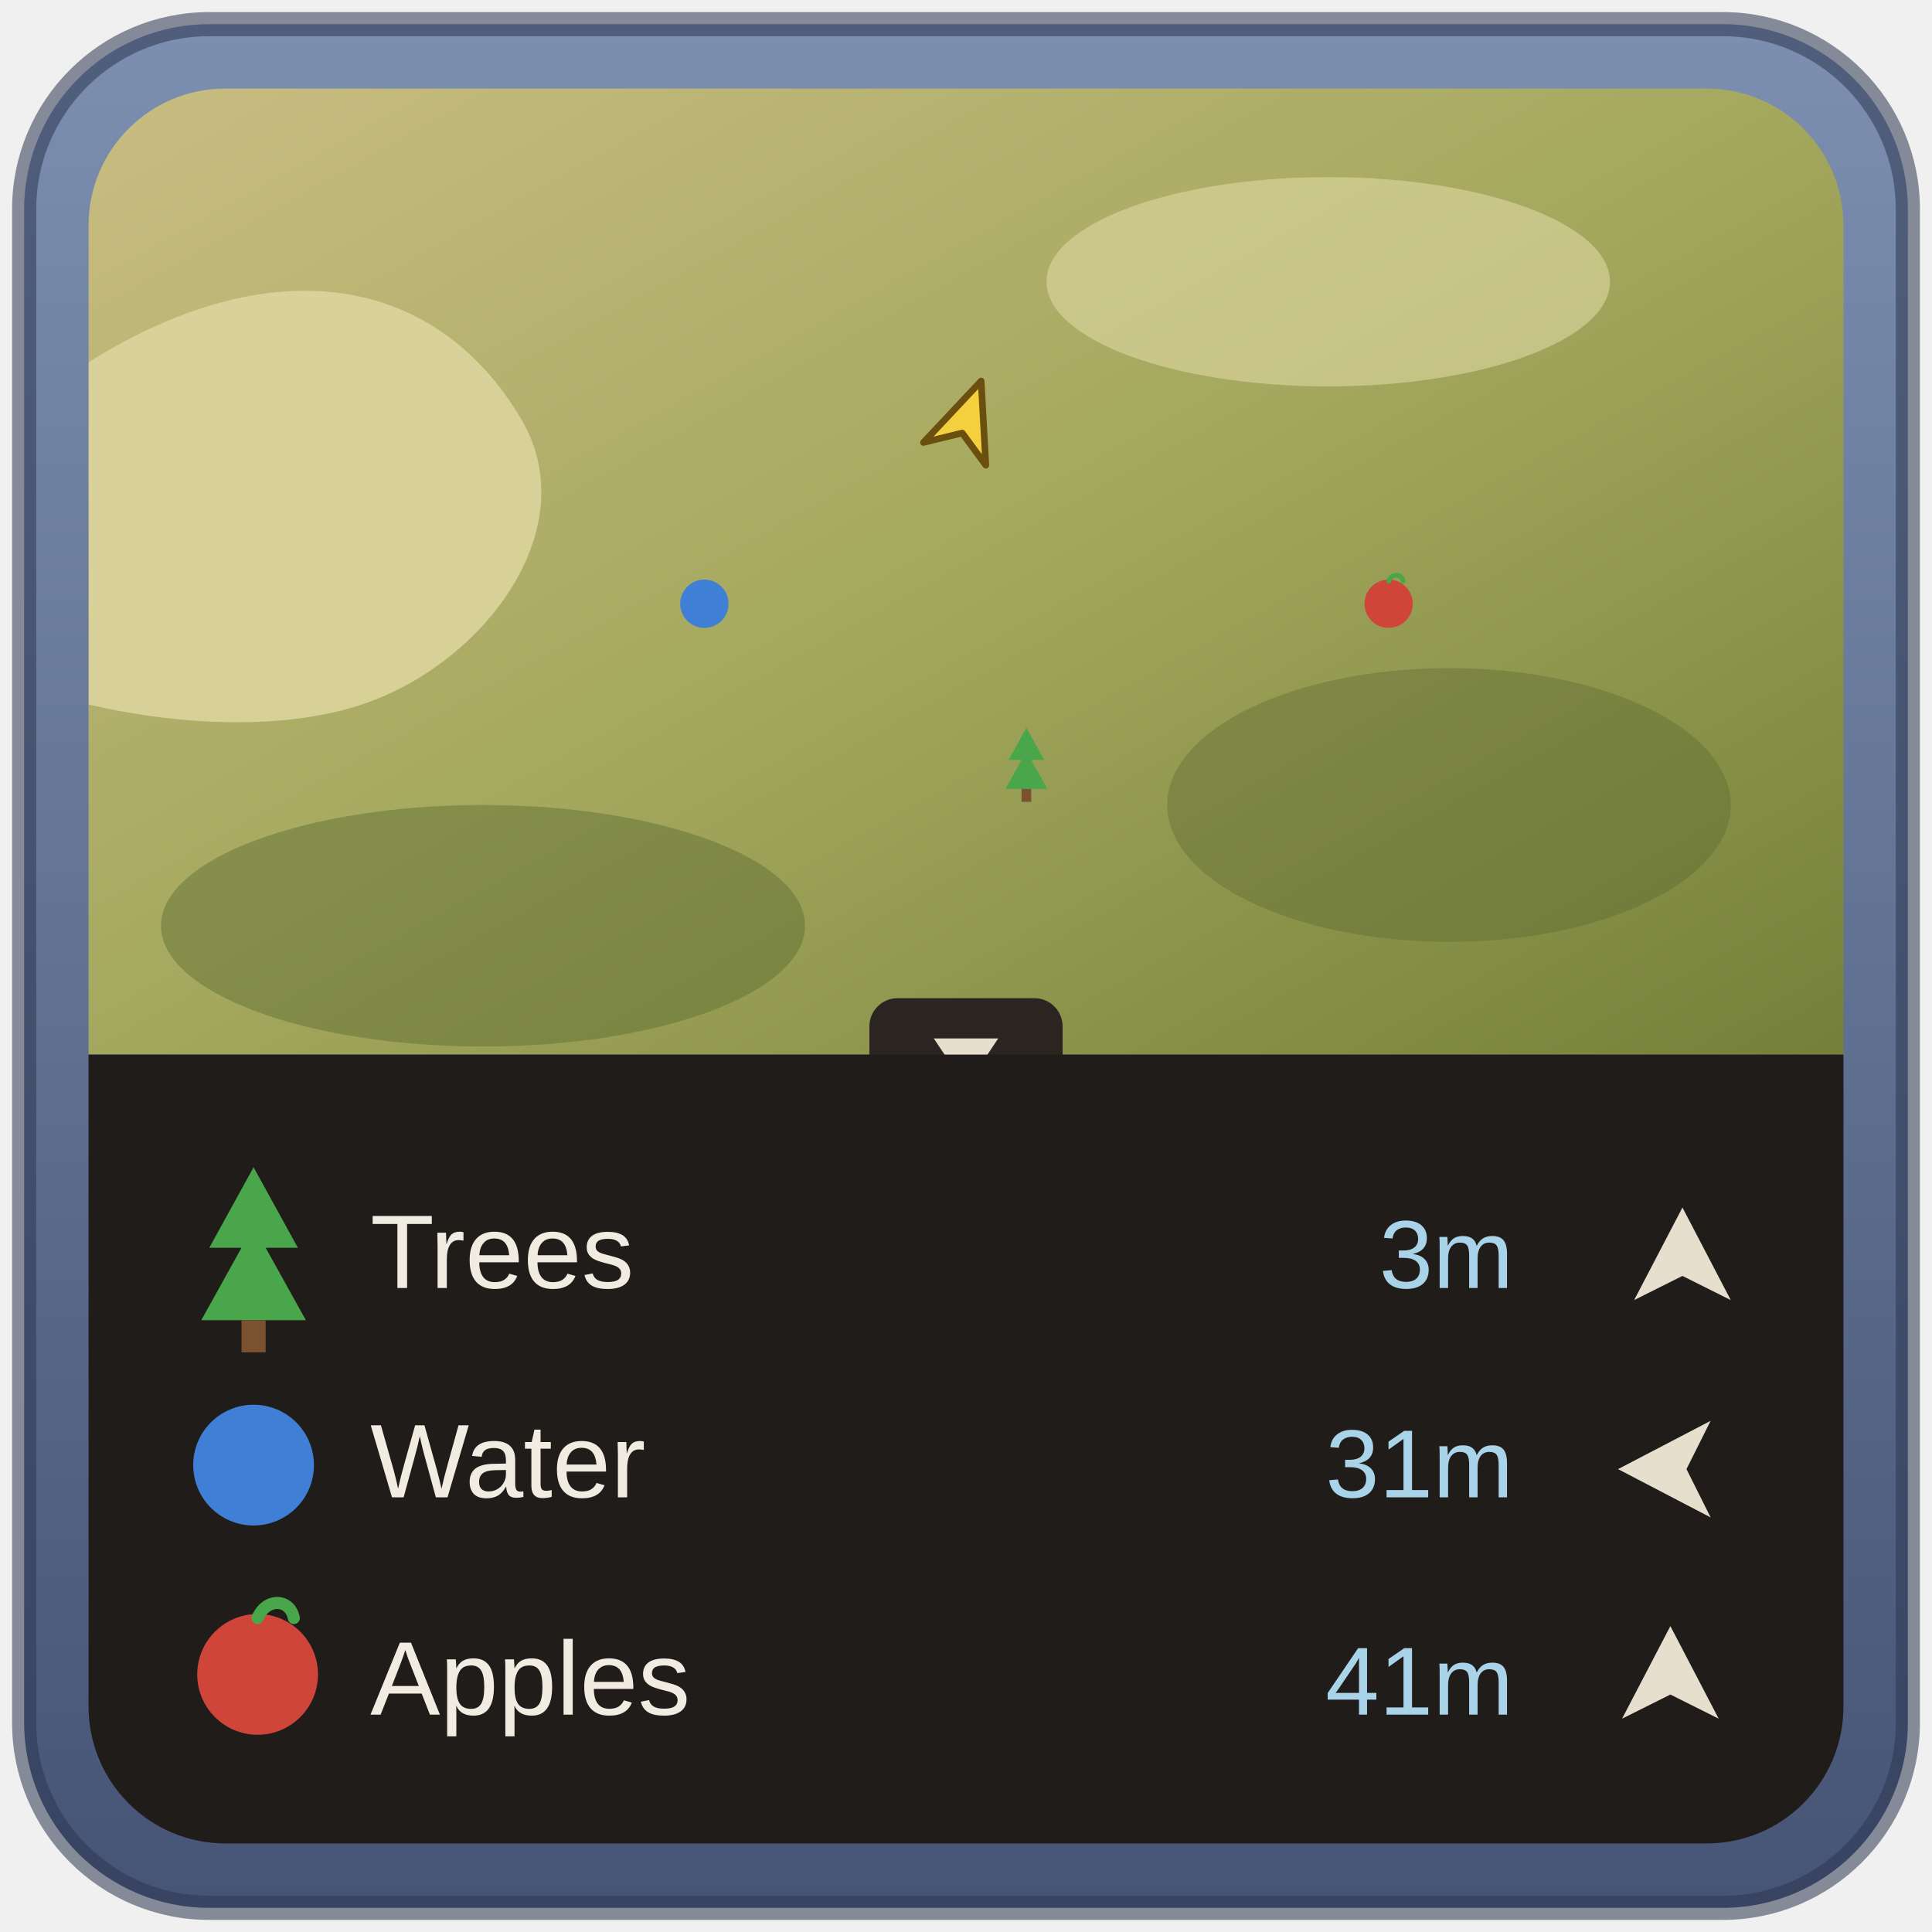
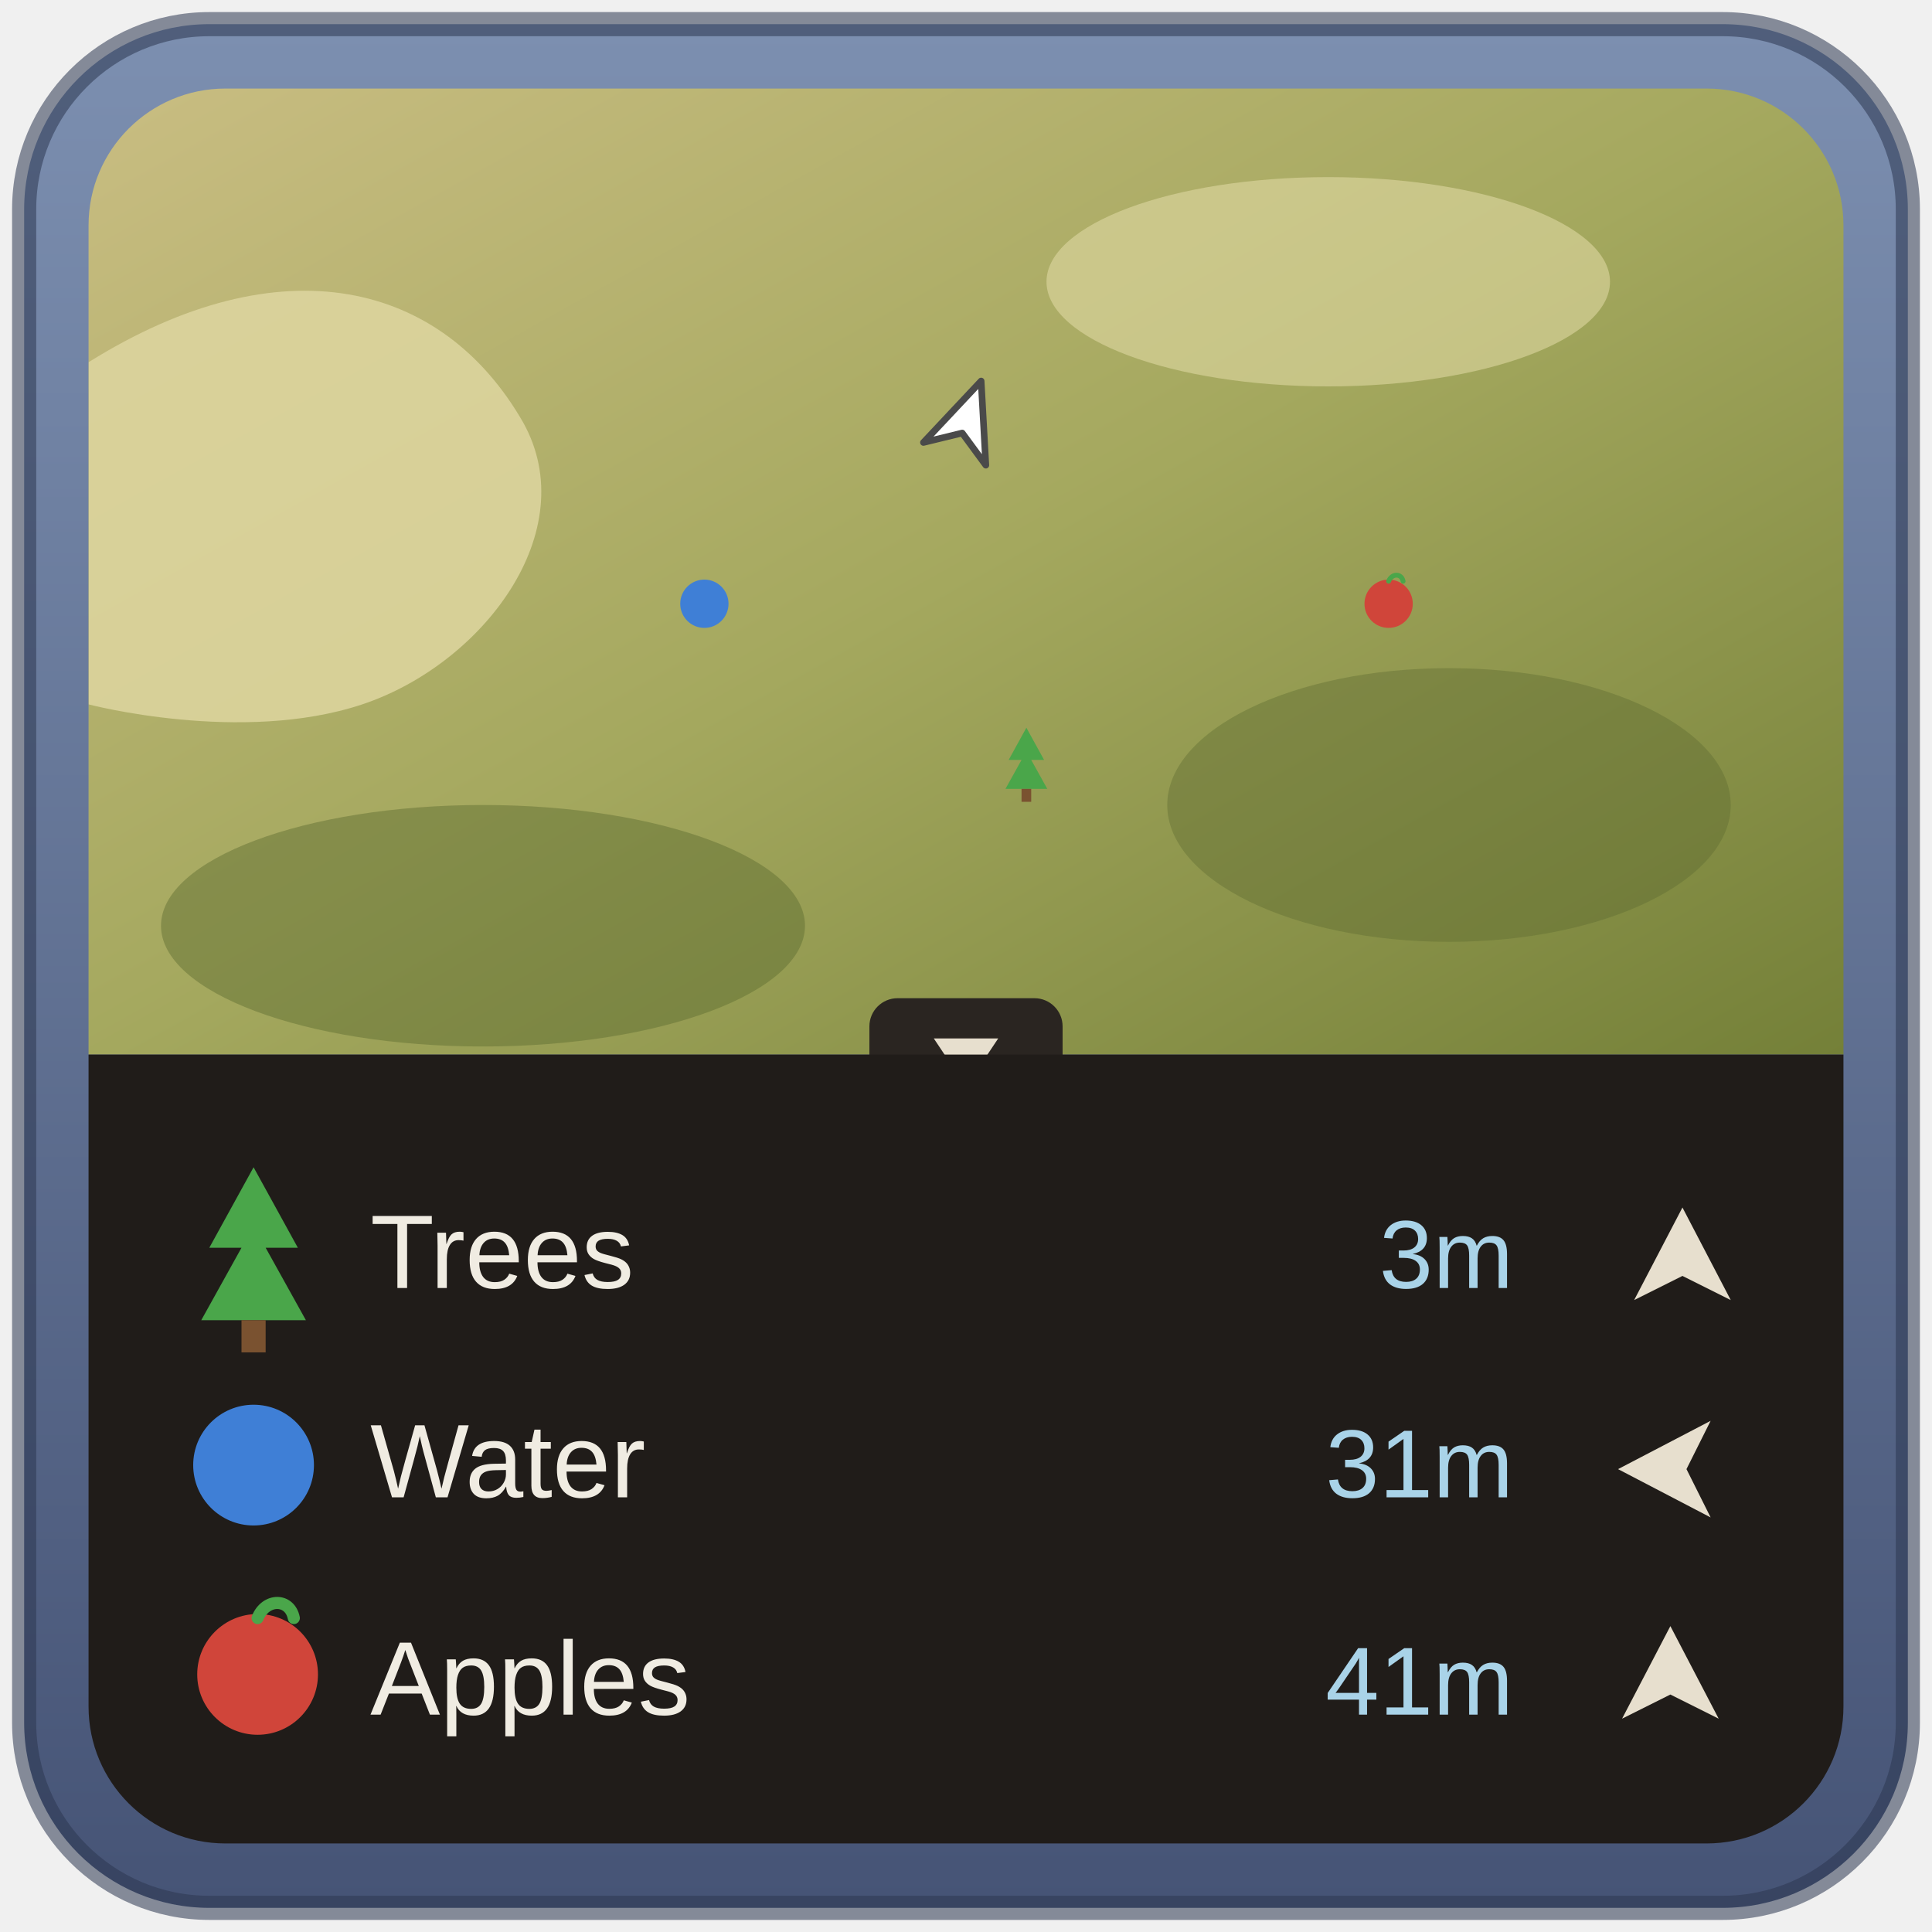
<svg xmlns="http://www.w3.org/2000/svg" viewBox="0 0 480 480" font-family="Verdana, Arial, sans-serif">
  <defs>
    <linearGradient id="frame" x1="0" y1="0" x2="0" y2="1">
      <stop offset="0" stop-color="#7c8fb0" />
      <stop offset="1" stop-color="#465476" />
    </linearGradient>
    <linearGradient id="terrain" x1="0" y1="0" x2="1" y2="1">
      <stop offset="0" stop-color="#c9bd82" />
      <stop offset="0.5" stop-color="#a4a85e" />
      <stop offset="1" stop-color="#748038" />
    </linearGradient>
    <clipPath id="innerClip">
      <rect x="22" y="22" width="436" height="436" rx="34" />
    </clipPath>
    <g id="icon-tree">
      <path d="M0,-23 L11,-3 L3,-3 L13,15 L-13,15 L-3,-3 L-11,-3 Z" fill="#4aa64a" />
      <rect x="-3" y="15" width="6" height="8" fill="#7a5230" />
    </g>
    <g id="icon-water">
      <circle cx="0" cy="0" r="15" fill="#3f7fd6" />
    </g>
    <g id="icon-apple">
      <circle cx="0" cy="0" r="15" fill="#d0453a" />
      <path d="M0,-14 C2,-19 8,-19 9,-14" fill="none" stroke="#4aa64a" stroke-width="3" stroke-linecap="round" />
    </g>
    <g id="icon-player">
-       <path d="M0,-20 L15,15 L0,5 L-15,15 Z" fill="#f4d03f" stroke="#6b4f0e" stroke-width="3" stroke-linejoin="round" />
+       <path d="M0,-20 L15,15 L0,5 L-15,15 Z" fill="#ffffff" stroke="#4a4a4a" stroke-width="3" stroke-linejoin="round" />
    </g>
  </defs>
  <rect x="6" y="6" width="468" height="468" rx="46" fill="url(#frame)" />
  <g clip-path="url(#innerClip)">
    <rect x="22" y="22" width="436" height="240" fill="url(#terrain)" />
    <path d="M22 90 C70 60 110 70 130 105 C145 132 120 165 90 175 C60 185 22 175 22 175 Z" fill="#ded6a0" opacity="0.85" />
    <ellipse cx="330" cy="70" rx="70" ry="26" fill="#e4dca8" opacity="0.55" />
    <ellipse cx="120" cy="230" rx="80" ry="30" fill="#5c6a2f" opacity="0.45" />
    <ellipse cx="360" cy="200" rx="70" ry="34" fill="#5c6a2f" opacity="0.4" />
    <use href="#icon-water" transform="translate(175,150) scale(0.4)" />
    <use href="#icon-tree" transform="translate(255,190) scale(0.4)" />
    <use href="#icon-apple" transform="translate(345,150) scale(0.4)" />
    <use href="#icon-player" transform="translate(240,105) rotate(20) scale(0.55)" />
    <rect x="216" y="248" width="48" height="30" rx="7" fill="#2a2521" />
    <path d="M232 258 L248 258 L240 270 Z" fill="#e7dfce" />
    <rect x="22" y="262" width="436" height="196" fill="#201c19" />
    <g transform="translate(46,286)">
      <use href="#icon-tree" transform="translate(17,27)" />
      <text x="46" y="34" fill="#f0ece2" font-size="26">Trees</text>
      <text x="330" y="34" fill="#a9d3e8" font-size="24" text-anchor="end">3m</text>
      <path d="M0,-13 L12,10 L0,4 L-12,10 Z" fill="#e7dfce" transform="translate(372,27) rotate(0)" />
    </g>
    <g transform="translate(46,340)">
      <use href="#icon-water" transform="translate(17,24)" />
      <text x="46" y="32" fill="#f0ece2" font-size="26">Water</text>
      <text x="330" y="32" fill="#a9d3e8" font-size="24" text-anchor="end">31m</text>
      <path d="M0,-13 L12,10 L0,4 L-12,10 Z" fill="#e7dfce" transform="translate(369,25) rotate(-90)" />
    </g>
    <g transform="translate(46,394)">
      <use href="#icon-apple" transform="translate(18,22)" />
      <text x="46" y="32" fill="#f0ece2" font-size="26">Apples</text>
      <text x="330" y="32" fill="#a9d3e8" font-size="24" text-anchor="end">41m</text>
      <path d="M0,-13 L12,10 L0,4 L-12,10 Z" fill="#e7dfce" transform="translate(369,23) rotate(0)" />
    </g>
  </g>
  <rect x="6" y="6" width="468" height="468" rx="46" fill="none" stroke="#2c3650" stroke-width="6" opacity="0.55" />
</svg>
